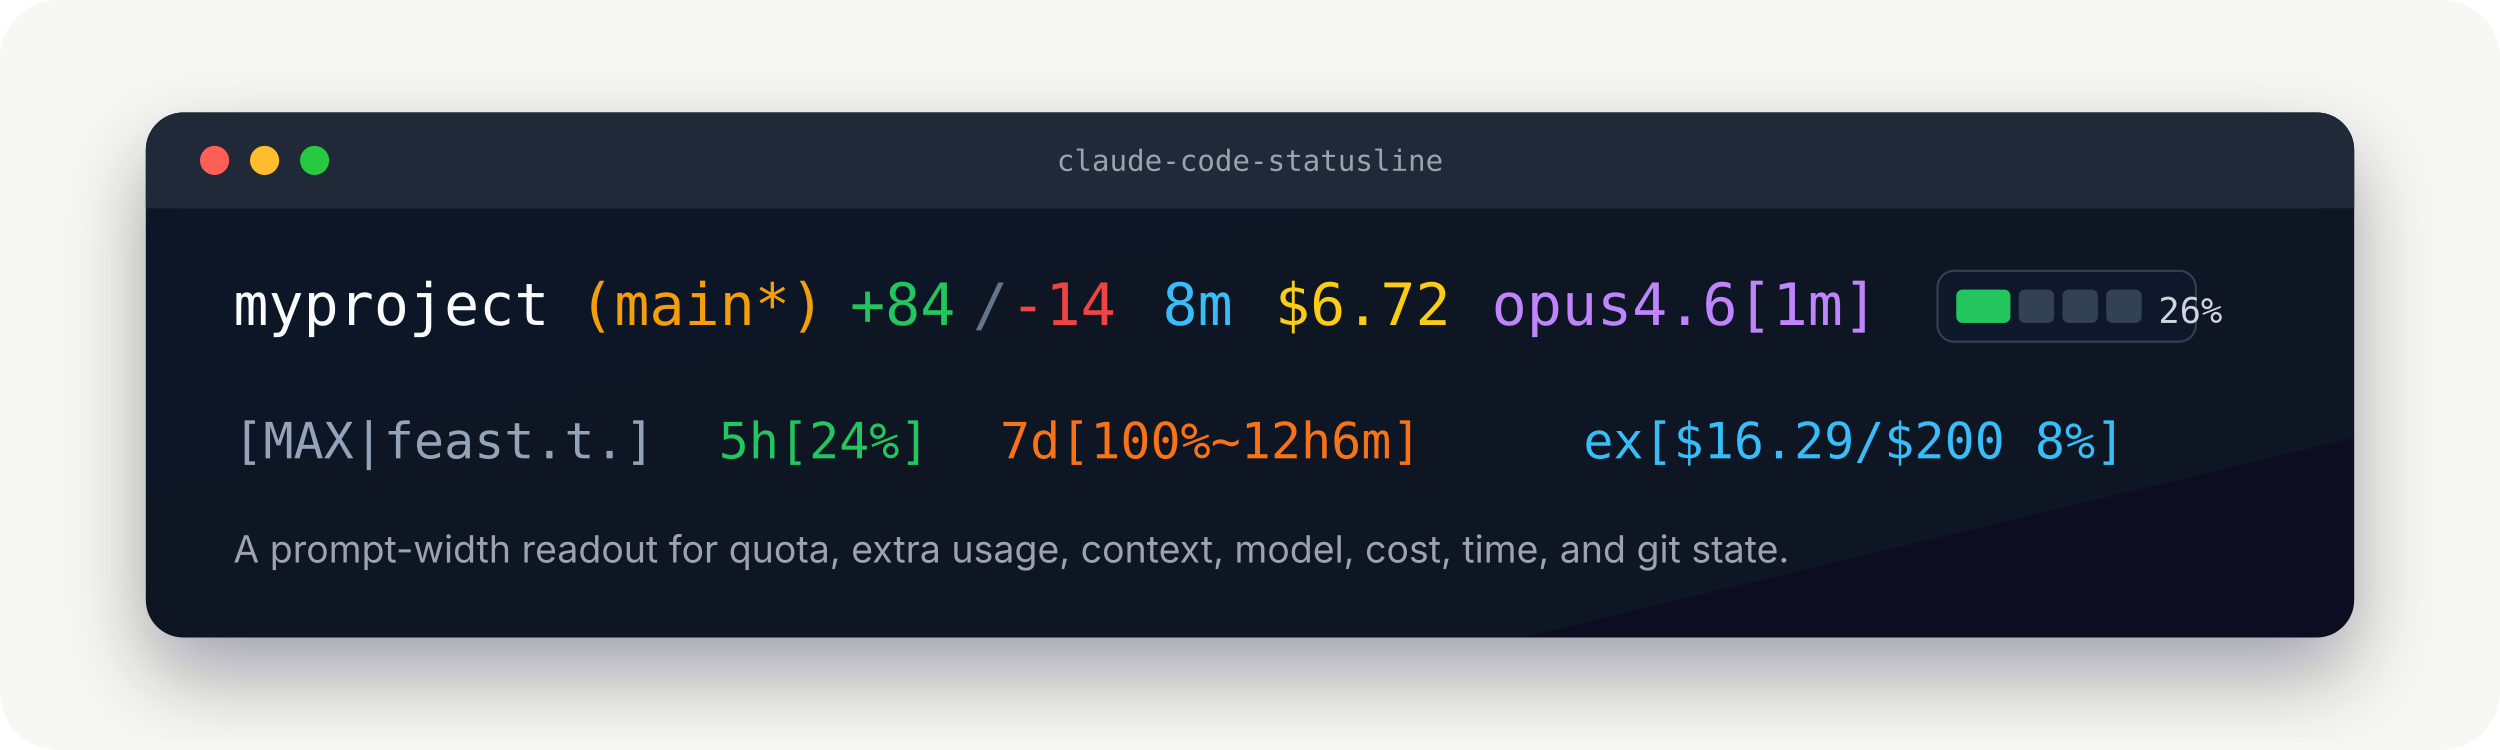
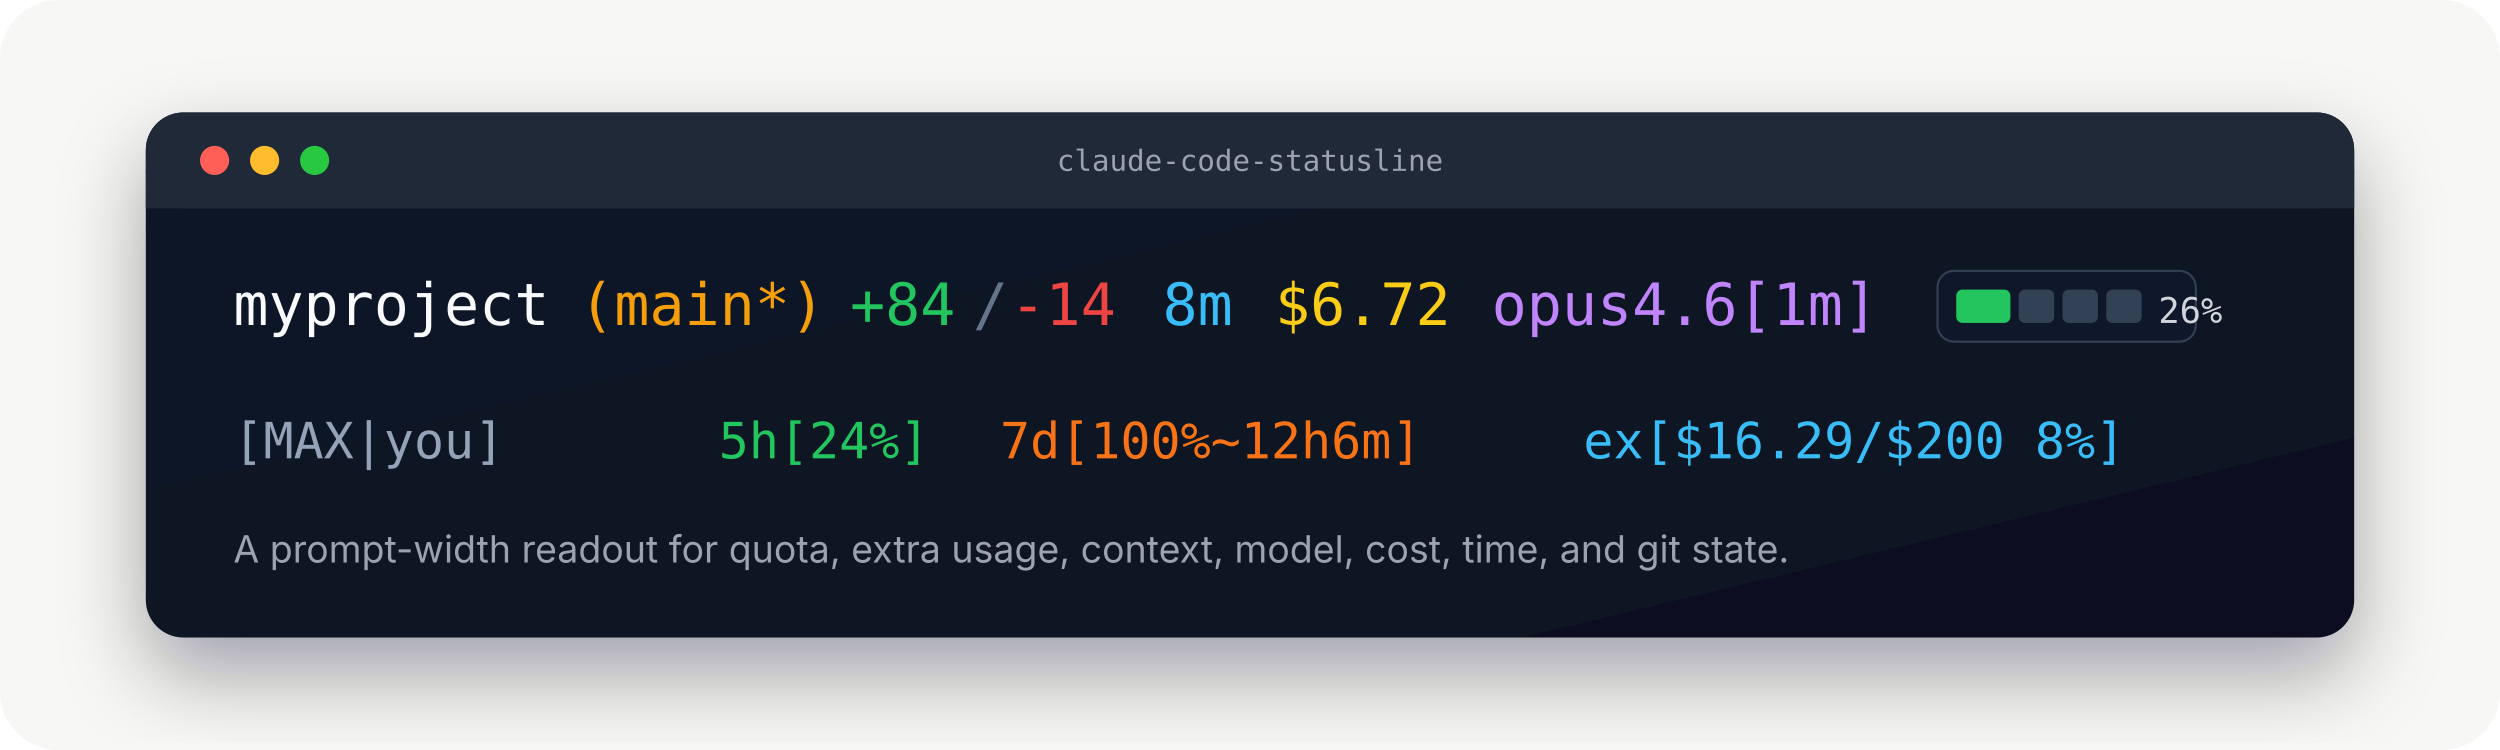
<svg xmlns="http://www.w3.org/2000/svg" width="1200" height="360" viewBox="0 0 1200 360" role="img" aria-labelledby="title desc">
  <defs>
    <linearGradient id="bg" x1="0" y1="0" x2="1" y2="1">
      <stop offset="0" stop-color="#111827" />
      <stop offset="1" stop-color="#0b1020" />
    </linearGradient>
    <filter id="shadow" x="-20%" y="-20%" width="140%" height="140%">
      <feDropShadow dx="0" dy="18" stdDeviation="20" flood-color="#020617" flood-opacity="0.35" />
    </filter>
  </defs>
  <rect width="1200" height="360" rx="28" fill="#f7f7f5" />
  <rect x="70" y="54" width="1060" height="252" rx="18" fill="url(#bg)" filter="url(#shadow)" />
  <rect x="70" y="54" width="1060" height="46" rx="18" fill="#1f2937" />
  <rect x="70" y="82" width="1060" height="18" fill="#1f2937" />
  <circle cx="103" cy="77" r="7" fill="#ff5f57" />
  <circle cx="127" cy="77" r="7" fill="#ffbd2e" />
  <circle cx="151" cy="77" r="7" fill="#28c840" />
  <text x="600" y="82" text-anchor="middle" font-family="ui-monospace, SFMono-Regular, Menlo, Consolas, monospace" font-size="14" fill="#9ca3af">claude-code-statusline</text>
  <text x="112" y="156" font-family="ui-monospace, SFMono-Regular, Menlo, Consolas, monospace" font-size="28" fill="#f9fafb">myproject</text>
  <text x="278" y="156" font-family="ui-monospace, SFMono-Regular, Menlo, Consolas, monospace" font-size="28" fill="#f59e0b">(main*)</text>
  <text x="408" y="156" font-family="ui-monospace, SFMono-Regular, Menlo, Consolas, monospace" font-size="28" fill="#22c55e">+84</text>
  <text x="467" y="156" font-family="ui-monospace, SFMono-Regular, Menlo, Consolas, monospace" font-size="28" fill="#64748b">/</text>
  <text x="485" y="156" font-family="ui-monospace, SFMono-Regular, Menlo, Consolas, monospace" font-size="28" fill="#ef4444">-14</text>
  <text x="558" y="156" font-family="ui-monospace, SFMono-Regular, Menlo, Consolas, monospace" font-size="28" fill="#38bdf8">8m</text>
  <text x="612" y="156" font-family="ui-monospace, SFMono-Regular, Menlo, Consolas, monospace" font-size="28" fill="#facc15">$6.72</text>
  <text x="716" y="156" font-family="ui-monospace, SFMono-Regular, Menlo, Consolas, monospace" font-size="28" fill="#c084fc">opus4.6[1m]</text>
  <rect x="930" y="130" width="124" height="34" rx="8" fill="#0f172a" stroke="#334155" />
  <rect x="939" y="139" width="26" height="16" rx="3" fill="#22c55e" />
  <rect x="969" y="139" width="17" height="16" rx="3" fill="#334155" />
  <rect x="990" y="139" width="17" height="16" rx="3" fill="#334155" />
  <rect x="1011" y="139" width="17" height="16" rx="3" fill="#334155" />
  <text x="1036" y="155" font-family="ui-monospace, SFMono-Regular, Menlo, Consolas, monospace" font-size="17" fill="#d1d5db">26%</text>
-   <text x="112" y="220" font-family="ui-monospace, SFMono-Regular, Menlo, Consolas, monospace" font-size="24" fill="#94a3b8">[MAX|feast.t.]</text>
+   <text x="112" y="220" font-family="ui-monospace, SFMono-Regular, Menlo, Consolas, monospace" font-size="24" fill="#94a3b8">[MAX|you]</text>
  <text x="345" y="220" font-family="ui-monospace, SFMono-Regular, Menlo, Consolas, monospace" font-size="24" fill="#22c55e">5h[24%]</text>
  <text x="480" y="220" font-family="ui-monospace, SFMono-Regular, Menlo, Consolas, monospace" font-size="24" fill="#f97316">7d[100%~12h6m]</text>
  <text x="760" y="220" font-family="ui-monospace, SFMono-Regular, Menlo, Consolas, monospace" font-size="24" fill="#38bdf8">ex[$16.29/$200 8%]</text>
  <text x="112" y="270" font-family="Inter, ui-sans-serif, system-ui, -apple-system, BlinkMacSystemFont, Segoe UI, sans-serif" font-size="18" fill="#9ca3af">A prompt-width readout for quota, extra usage, context, model, cost, time, and git state.</text>
</svg>
